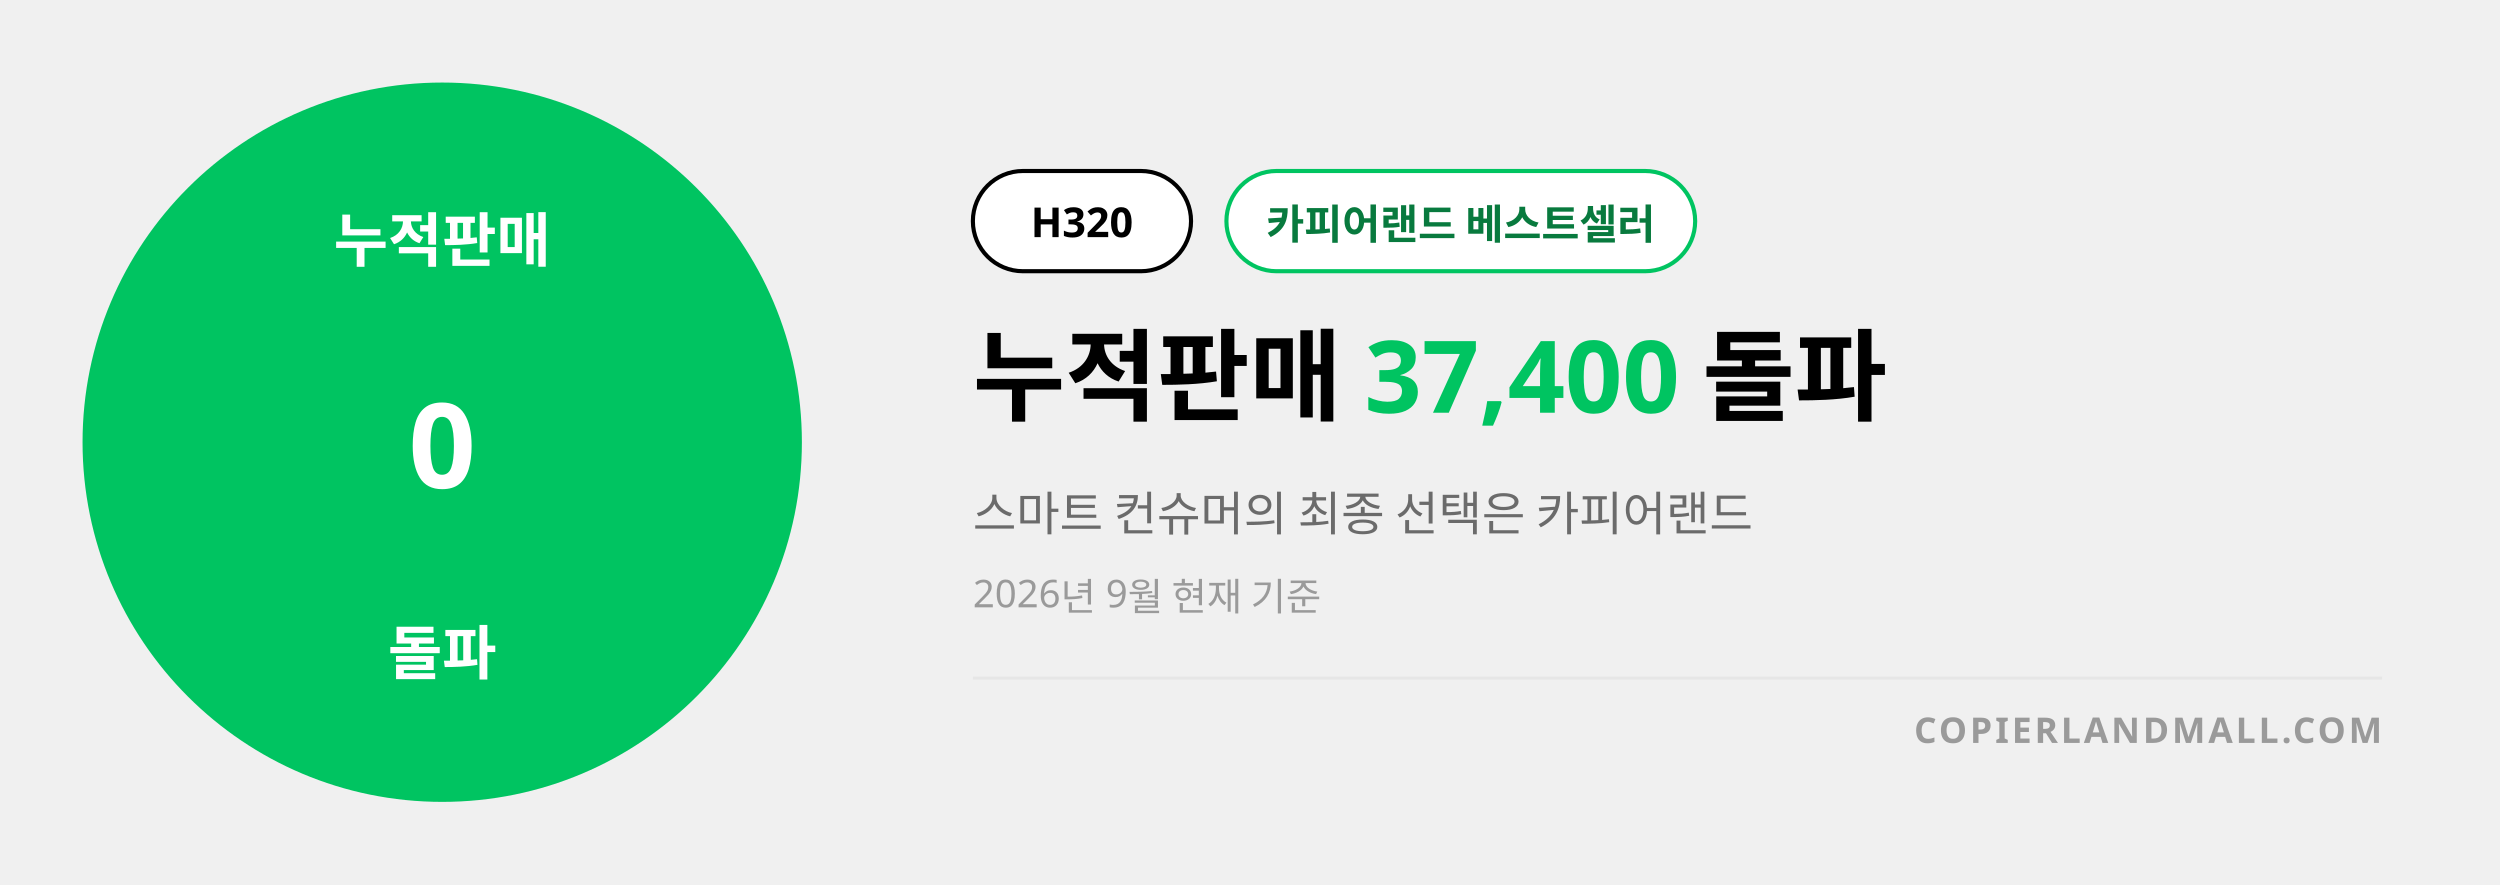
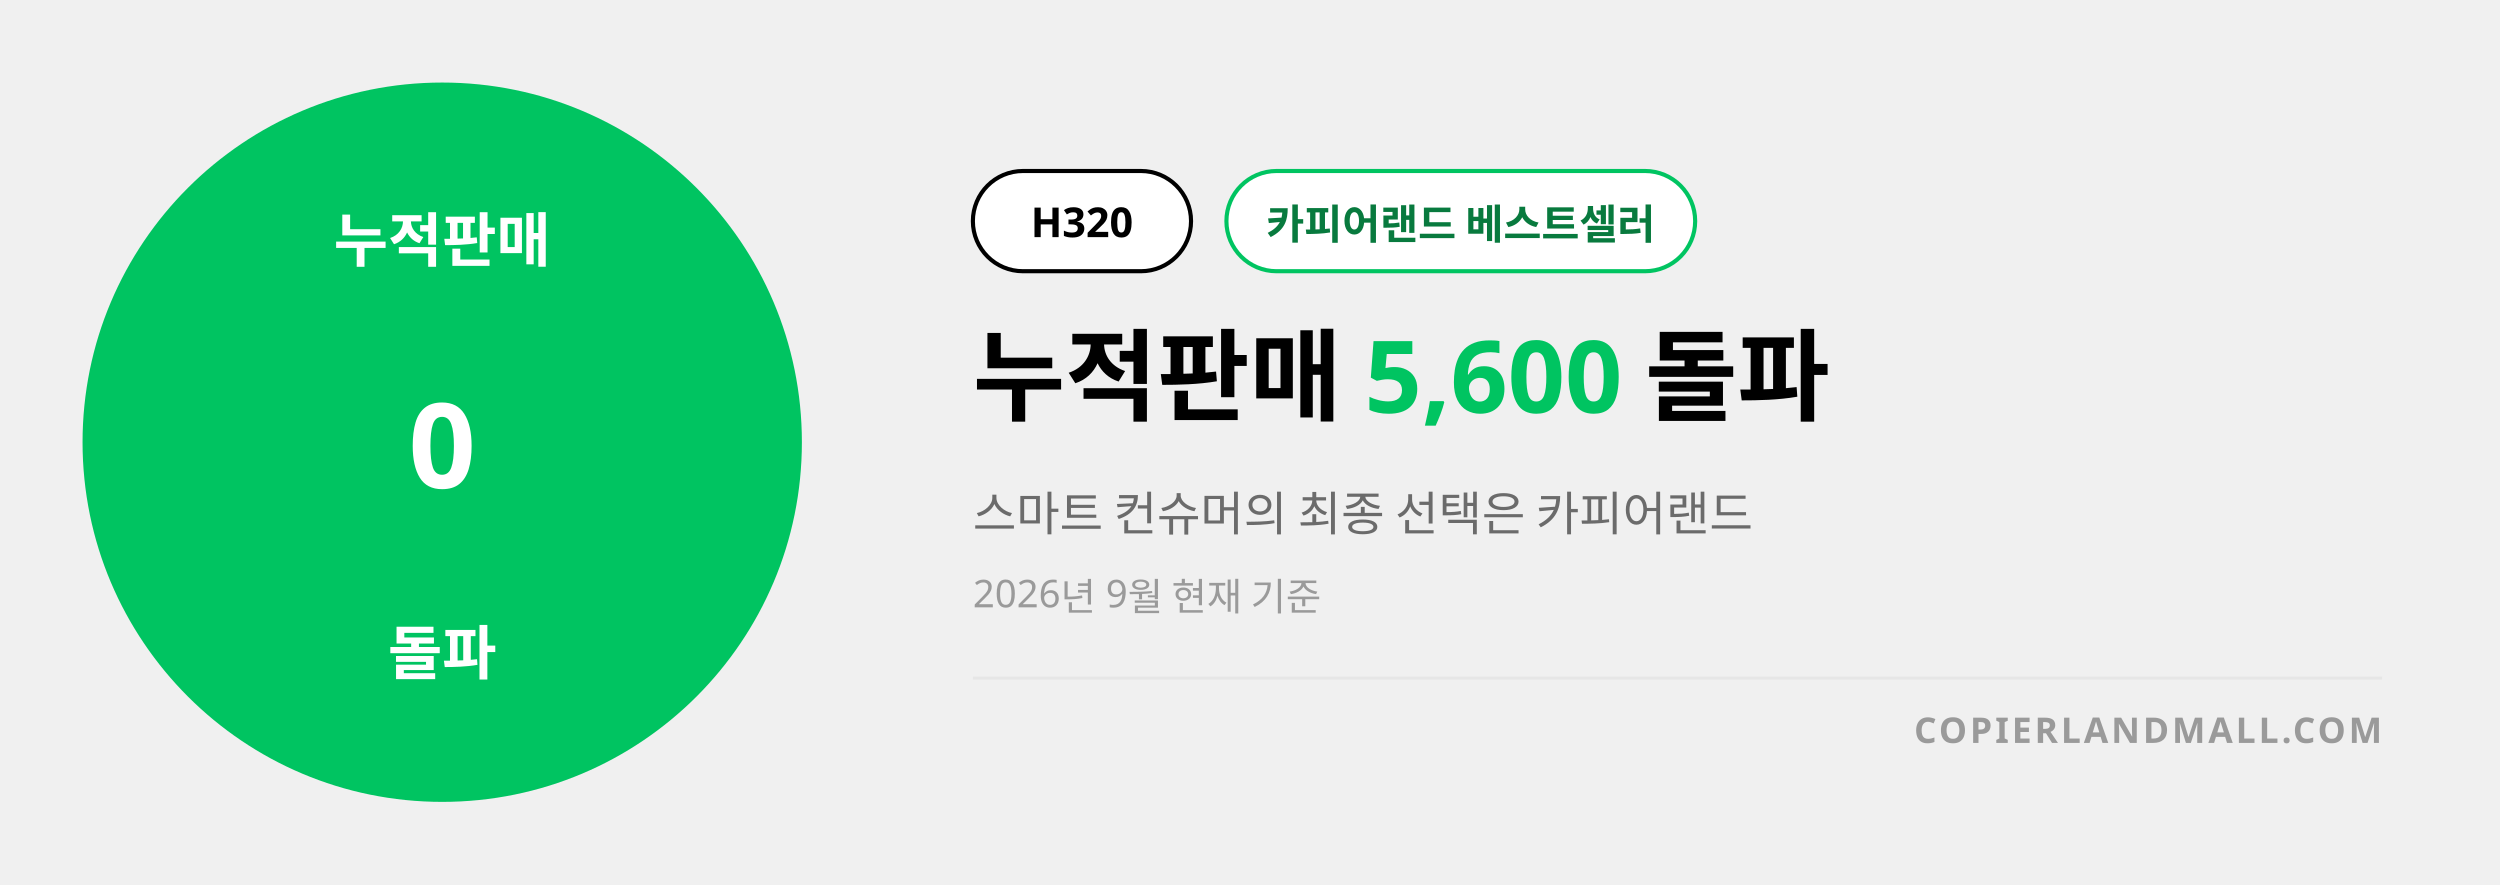
<svg xmlns="http://www.w3.org/2000/svg" width="848" height="300" viewBox="0 0 848 300" role="img">
  <defs>
    <clipPath id="reelClip">
      <rect x="0" y="120.0" width="848" height="60.0" />
    </clipPath>
    <style>
      .pc-reel { animation: pc-loop 6.0s infinite; }
      @keyframes pc-loop {
-         0% { transform: translateY(0); opacity: 1; animation-timing-function: steps(58, end); }
-         33.333% { transform: translateY(-3364.0px); opacity: 1; }
-         83.333% { transform: translateY(-3364.0px); opacity: 1; }
-         85.833% { transform: translateY(-3364.0px); opacity: 0; }
+         0% { transform: translateY(0); opacity: 1; animation-timing-function: steps(57, end); }
+         33.333% { transform: translateY(-3306.0px); opacity: 1; }
+         83.333% { transform: translateY(-3306.0px); opacity: 1; }
+         85.833% { transform: translateY(-3306.0px); opacity: 0; }
        85.883% { transform: translateY(0); opacity: 0; }
        88.333% { transform: translateY(0); opacity: 1; }
        100% { transform: translateY(0); opacity: 1; }
      }
    </style>
  </defs>
  <circle cx="150" cy="150" r="122" fill="#00C461" />
  <text x="150" y="80" text-anchor="middle" dominant-baseline="central" font-family="'Pretendard','Malgun Gothic','Apple SD Gothic Neo',sans-serif" font-weight="700" font-size="20" fill="#FFFFFF">누적판매</text>
  <g clip-path="url(#reelClip)">
    <g class="pc-reel">
      <text class="pc-frame" x="150" y="150.0" text-anchor="middle" dominant-baseline="central" font-family="'Pretendard','Malgun Gothic','Apple SD Gothic Neo',sans-serif" font-weight="800" font-size="40" fill="#FFFFFF">0</text>
-       <text class="pc-frame" x="150" y="208.0" text-anchor="middle" dominant-baseline="central" font-family="'Pretendard','Malgun Gothic','Apple SD Gothic Neo',sans-serif" font-weight="800" font-size="40" fill="#FFFFFF">1,870</text>
-       <text class="pc-frame" x="150" y="266.0" text-anchor="middle" dominant-baseline="central" font-family="'Pretendard','Malgun Gothic','Apple SD Gothic Neo',sans-serif" font-weight="800" font-size="40" fill="#FFFFFF">3,676</text>
-       <text class="pc-frame" x="150" y="324.0" text-anchor="middle" dominant-baseline="central" font-family="'Pretendard','Malgun Gothic','Apple SD Gothic Neo',sans-serif" font-weight="800" font-size="40" fill="#FFFFFF">5,420</text>
-       <text class="pc-frame" x="150" y="382.0" text-anchor="middle" dominant-baseline="central" font-family="'Pretendard','Malgun Gothic','Apple SD Gothic Neo',sans-serif" font-weight="800" font-size="40" fill="#FFFFFF">7,103</text>
-       <text class="pc-frame" x="150" y="440.0" text-anchor="middle" dominant-baseline="central" font-family="'Pretendard','Malgun Gothic','Apple SD Gothic Neo',sans-serif" font-weight="800" font-size="40" fill="#FFFFFF">8,725</text>
-       <text class="pc-frame" x="150" y="498.0" text-anchor="middle" dominant-baseline="central" font-family="'Pretendard','Malgun Gothic','Apple SD Gothic Neo',sans-serif" font-weight="800" font-size="40" fill="#FFFFFF">10,289</text>
-       <text class="pc-frame" x="150" y="556.0" text-anchor="middle" dominant-baseline="central" font-family="'Pretendard','Malgun Gothic','Apple SD Gothic Neo',sans-serif" font-weight="800" font-size="40" fill="#FFFFFF">11,795</text>
-       <text class="pc-frame" x="150" y="614.0" text-anchor="middle" dominant-baseline="central" font-family="'Pretendard','Malgun Gothic','Apple SD Gothic Neo',sans-serif" font-weight="800" font-size="40" fill="#FFFFFF">13,244</text>
-       <text class="pc-frame" x="150" y="672.0" text-anchor="middle" dominant-baseline="central" font-family="'Pretendard','Malgun Gothic','Apple SD Gothic Neo',sans-serif" font-weight="800" font-size="40" fill="#FFFFFF">14,637</text>
-       <text class="pc-frame" x="150" y="730.0" text-anchor="middle" dominant-baseline="central" font-family="'Pretendard','Malgun Gothic','Apple SD Gothic Neo',sans-serif" font-weight="800" font-size="40" fill="#FFFFFF">15,976</text>
-       <text class="pc-frame" x="150" y="788.0" text-anchor="middle" dominant-baseline="central" font-family="'Pretendard','Malgun Gothic','Apple SD Gothic Neo',sans-serif" font-weight="800" font-size="40" fill="#FFFFFF">17,261</text>
-       <text class="pc-frame" x="150" y="846.0" text-anchor="middle" dominant-baseline="central" font-family="'Pretendard','Malgun Gothic','Apple SD Gothic Neo',sans-serif" font-weight="800" font-size="40" fill="#FFFFFF">18,494</text>
-       <text class="pc-frame" x="150" y="904.0" text-anchor="middle" dominant-baseline="central" font-family="'Pretendard','Malgun Gothic','Apple SD Gothic Neo',sans-serif" font-weight="800" font-size="40" fill="#FFFFFF">19,675</text>
-       <text class="pc-frame" x="150" y="962.0" text-anchor="middle" dominant-baseline="central" font-family="'Pretendard','Malgun Gothic','Apple SD Gothic Neo',sans-serif" font-weight="800" font-size="40" fill="#FFFFFF">20,806</text>
-       <text class="pc-frame" x="150" y="1020.0" text-anchor="middle" dominant-baseline="central" font-family="'Pretendard','Malgun Gothic','Apple SD Gothic Neo',sans-serif" font-weight="800" font-size="40" fill="#FFFFFF">21,888</text>
-       <text class="pc-frame" x="150" y="1078.0" text-anchor="middle" dominant-baseline="central" font-family="'Pretendard','Malgun Gothic','Apple SD Gothic Neo',sans-serif" font-weight="800" font-size="40" fill="#FFFFFF">22,922</text>
-       <text class="pc-frame" x="150" y="1136.0" text-anchor="middle" dominant-baseline="central" font-family="'Pretendard','Malgun Gothic','Apple SD Gothic Neo',sans-serif" font-weight="800" font-size="40" fill="#FFFFFF">23,908</text>
-       <text class="pc-frame" x="150" y="1194.0" text-anchor="middle" dominant-baseline="central" font-family="'Pretendard','Malgun Gothic','Apple SD Gothic Neo',sans-serif" font-weight="800" font-size="40" fill="#FFFFFF">24,849</text>
-       <text class="pc-frame" x="150" y="1252.0" text-anchor="middle" dominant-baseline="central" font-family="'Pretendard','Malgun Gothic','Apple SD Gothic Neo',sans-serif" font-weight="800" font-size="40" fill="#FFFFFF">25,745</text>
-       <text class="pc-frame" x="150" y="1310.0" text-anchor="middle" dominant-baseline="central" font-family="'Pretendard','Malgun Gothic','Apple SD Gothic Neo',sans-serif" font-weight="800" font-size="40" fill="#FFFFFF">26,598</text>
-       <text class="pc-frame" x="150" y="1368.0" text-anchor="middle" dominant-baseline="central" font-family="'Pretendard','Malgun Gothic','Apple SD Gothic Neo',sans-serif" font-weight="800" font-size="40" fill="#FFFFFF">27,408</text>
-       <text class="pc-frame" x="150" y="1426.0" text-anchor="middle" dominant-baseline="central" font-family="'Pretendard','Malgun Gothic','Apple SD Gothic Neo',sans-serif" font-weight="800" font-size="40" fill="#FFFFFF">28,176</text>
-       <text class="pc-frame" x="150" y="1484.0" text-anchor="middle" dominant-baseline="central" font-family="'Pretendard','Malgun Gothic','Apple SD Gothic Neo',sans-serif" font-weight="800" font-size="40" fill="#FFFFFF">28,904</text>
-       <text class="pc-frame" x="150" y="1542.0" text-anchor="middle" dominant-baseline="central" font-family="'Pretendard','Malgun Gothic','Apple SD Gothic Neo',sans-serif" font-weight="800" font-size="40" fill="#FFFFFF">29,592</text>
-       <text class="pc-frame" x="150" y="1600.0" text-anchor="middle" dominant-baseline="central" font-family="'Pretendard','Malgun Gothic','Apple SD Gothic Neo',sans-serif" font-weight="800" font-size="40" fill="#FFFFFF">30,243</text>
-       <text class="pc-frame" x="150" y="1658.0" text-anchor="middle" dominant-baseline="central" font-family="'Pretendard','Malgun Gothic','Apple SD Gothic Neo',sans-serif" font-weight="800" font-size="40" fill="#FFFFFF">30,856</text>
-       <text class="pc-frame" x="150" y="1716.0" text-anchor="middle" dominant-baseline="central" font-family="'Pretendard','Malgun Gothic','Apple SD Gothic Neo',sans-serif" font-weight="800" font-size="40" fill="#FFFFFF">31,433</text>
-       <text class="pc-frame" x="150" y="1774.0" text-anchor="middle" dominant-baseline="central" font-family="'Pretendard','Malgun Gothic','Apple SD Gothic Neo',sans-serif" font-weight="800" font-size="40" fill="#FFFFFF">31,975</text>
-       <text class="pc-frame" x="150" y="1832.0" text-anchor="middle" dominant-baseline="central" font-family="'Pretendard','Malgun Gothic','Apple SD Gothic Neo',sans-serif" font-weight="800" font-size="40" fill="#FFFFFF">32,483</text>
-       <text class="pc-frame" x="150" y="1890.0" text-anchor="middle" dominant-baseline="central" font-family="'Pretendard','Malgun Gothic','Apple SD Gothic Neo',sans-serif" font-weight="800" font-size="40" fill="#FFFFFF">32,959</text>
-       <text class="pc-frame" x="150" y="1948.0" text-anchor="middle" dominant-baseline="central" font-family="'Pretendard','Malgun Gothic','Apple SD Gothic Neo',sans-serif" font-weight="800" font-size="40" fill="#FFFFFF">33,402</text>
-       <text class="pc-frame" x="150" y="2006.0" text-anchor="middle" dominant-baseline="central" font-family="'Pretendard','Malgun Gothic','Apple SD Gothic Neo',sans-serif" font-weight="800" font-size="40" fill="#FFFFFF">33,816</text>
-       <text class="pc-frame" x="150" y="2064.0" text-anchor="middle" dominant-baseline="central" font-family="'Pretendard','Malgun Gothic','Apple SD Gothic Neo',sans-serif" font-weight="800" font-size="40" fill="#FFFFFF">34,199</text>
-       <text class="pc-frame" x="150" y="2122.0" text-anchor="middle" dominant-baseline="central" font-family="'Pretendard','Malgun Gothic','Apple SD Gothic Neo',sans-serif" font-weight="800" font-size="40" fill="#FFFFFF">34,555</text>
-       <text class="pc-frame" x="150" y="2180.0" text-anchor="middle" dominant-baseline="central" font-family="'Pretendard','Malgun Gothic','Apple SD Gothic Neo',sans-serif" font-weight="800" font-size="40" fill="#FFFFFF">34,883</text>
-       <text class="pc-frame" x="150" y="2238.0" text-anchor="middle" dominant-baseline="central" font-family="'Pretendard','Malgun Gothic','Apple SD Gothic Neo',sans-serif" font-weight="800" font-size="40" fill="#FFFFFF">35,184</text>
-       <text class="pc-frame" x="150" y="2296.0" text-anchor="middle" dominant-baseline="central" font-family="'Pretendard','Malgun Gothic','Apple SD Gothic Neo',sans-serif" font-weight="800" font-size="40" fill="#FFFFFF">35,461</text>
-       <text class="pc-frame" x="150" y="2354.0" text-anchor="middle" dominant-baseline="central" font-family="'Pretendard','Malgun Gothic','Apple SD Gothic Neo',sans-serif" font-weight="800" font-size="40" fill="#FFFFFF">35,714</text>
-       <text class="pc-frame" x="150" y="2412.0" text-anchor="middle" dominant-baseline="central" font-family="'Pretendard','Malgun Gothic','Apple SD Gothic Neo',sans-serif" font-weight="800" font-size="40" fill="#FFFFFF">35,943</text>
-       <text class="pc-frame" x="150" y="2470.0" text-anchor="middle" dominant-baseline="central" font-family="'Pretendard','Malgun Gothic','Apple SD Gothic Neo',sans-serif" font-weight="800" font-size="40" fill="#FFFFFF">36,151</text>
-       <text class="pc-frame" x="150" y="2528.0" text-anchor="middle" dominant-baseline="central" font-family="'Pretendard','Malgun Gothic','Apple SD Gothic Neo',sans-serif" font-weight="800" font-size="40" fill="#FFFFFF">36,338</text>
-       <text class="pc-frame" x="150" y="2586.0" text-anchor="middle" dominant-baseline="central" font-family="'Pretendard','Malgun Gothic','Apple SD Gothic Neo',sans-serif" font-weight="800" font-size="40" fill="#FFFFFF">36,505</text>
-       <text class="pc-frame" x="150" y="2644.0" text-anchor="middle" dominant-baseline="central" font-family="'Pretendard','Malgun Gothic','Apple SD Gothic Neo',sans-serif" font-weight="800" font-size="40" fill="#FFFFFF">36,654</text>
-       <text class="pc-frame" x="150" y="2702.0" text-anchor="middle" dominant-baseline="central" font-family="'Pretendard','Malgun Gothic','Apple SD Gothic Neo',sans-serif" font-weight="800" font-size="40" fill="#FFFFFF">36,785</text>
-       <text class="pc-frame" x="150" y="2760.0" text-anchor="middle" dominant-baseline="central" font-family="'Pretendard','Malgun Gothic','Apple SD Gothic Neo',sans-serif" font-weight="800" font-size="40" fill="#FFFFFF">36,900</text>
-       <text class="pc-frame" x="150" y="2818.0" text-anchor="middle" dominant-baseline="central" font-family="'Pretendard','Malgun Gothic','Apple SD Gothic Neo',sans-serif" font-weight="800" font-size="40" fill="#FFFFFF">37,000</text>
-       <text class="pc-frame" x="150" y="2876.0" text-anchor="middle" dominant-baseline="central" font-family="'Pretendard','Malgun Gothic','Apple SD Gothic Neo',sans-serif" font-weight="800" font-size="40" fill="#FFFFFF">37,085</text>
-       <text class="pc-frame" x="150" y="2934.0" text-anchor="middle" dominant-baseline="central" font-family="'Pretendard','Malgun Gothic','Apple SD Gothic Neo',sans-serif" font-weight="800" font-size="40" fill="#FFFFFF">37,158</text>
-       <text class="pc-frame" x="150" y="2992.0" text-anchor="middle" dominant-baseline="central" font-family="'Pretendard','Malgun Gothic','Apple SD Gothic Neo',sans-serif" font-weight="800" font-size="40" fill="#FFFFFF">37,218</text>
-       <text class="pc-frame" x="150" y="3050.0" text-anchor="middle" dominant-baseline="central" font-family="'Pretendard','Malgun Gothic','Apple SD Gothic Neo',sans-serif" font-weight="800" font-size="40" fill="#FFFFFF">37,267</text>
-       <text class="pc-frame" x="150" y="3108.0" text-anchor="middle" dominant-baseline="central" font-family="'Pretendard','Malgun Gothic','Apple SD Gothic Neo',sans-serif" font-weight="800" font-size="40" fill="#FFFFFF">37,307</text>
-       <text class="pc-frame" x="150" y="3166.0" text-anchor="middle" dominant-baseline="central" font-family="'Pretendard','Malgun Gothic','Apple SD Gothic Neo',sans-serif" font-weight="800" font-size="40" fill="#FFFFFF">37,338</text>
-       <text class="pc-frame" x="150" y="3224.0" text-anchor="middle" dominant-baseline="central" font-family="'Pretendard','Malgun Gothic','Apple SD Gothic Neo',sans-serif" font-weight="800" font-size="40" fill="#FFFFFF">37,361</text>
-       <text class="pc-frame" x="150" y="3282.0" text-anchor="middle" dominant-baseline="central" font-family="'Pretendard','Malgun Gothic','Apple SD Gothic Neo',sans-serif" font-weight="800" font-size="40" fill="#FFFFFF">37,377</text>
-       <text class="pc-frame" x="150" y="3340.0" text-anchor="middle" dominant-baseline="central" font-family="'Pretendard','Malgun Gothic','Apple SD Gothic Neo',sans-serif" font-weight="800" font-size="40" fill="#FFFFFF">37,388</text>
-       <text class="pc-frame" x="150" y="3398.0" text-anchor="middle" dominant-baseline="central" font-family="'Pretendard','Malgun Gothic','Apple SD Gothic Neo',sans-serif" font-weight="800" font-size="40" fill="#FFFFFF">37,395</text>
-       <text class="pc-frame" x="150" y="3456.0" text-anchor="middle" dominant-baseline="central" font-family="'Pretendard','Malgun Gothic','Apple SD Gothic Neo',sans-serif" font-weight="800" font-size="40" fill="#FFFFFF">37,399</text>
-       <text class="pc-frame" x="150" y="3514.0" text-anchor="middle" dominant-baseline="central" font-family="'Pretendard','Malgun Gothic','Apple SD Gothic Neo',sans-serif" font-weight="800" font-size="40" fill="#FFFFFF">37,400</text>
+       <text class="pc-frame" x="150" y="208.0" text-anchor="middle" dominant-baseline="central" font-family="'Pretendard','Malgun Gothic','Apple SD Gothic Neo',sans-serif" font-weight="800" font-size="40" fill="#FFFFFF">280</text>
+       <text class="pc-frame" x="150" y="266.0" text-anchor="middle" dominant-baseline="central" font-family="'Pretendard','Malgun Gothic','Apple SD Gothic Neo',sans-serif" font-weight="800" font-size="40" fill="#FFFFFF">550</text>
+       <text class="pc-frame" x="150" y="324.0" text-anchor="middle" dominant-baseline="central" font-family="'Pretendard','Malgun Gothic','Apple SD Gothic Neo',sans-serif" font-weight="800" font-size="40" fill="#FFFFFF">812</text>
+       <text class="pc-frame" x="150" y="382.0" text-anchor="middle" dominant-baseline="central" font-family="'Pretendard','Malgun Gothic','Apple SD Gothic Neo',sans-serif" font-weight="800" font-size="40" fill="#FFFFFF">1,064</text>
+       <text class="pc-frame" x="150" y="440.0" text-anchor="middle" dominant-baseline="central" font-family="'Pretendard','Malgun Gothic','Apple SD Gothic Neo',sans-serif" font-weight="800" font-size="40" fill="#FFFFFF">1,306</text>
+       <text class="pc-frame" x="150" y="498.0" text-anchor="middle" dominant-baseline="central" font-family="'Pretendard','Malgun Gothic','Apple SD Gothic Neo',sans-serif" font-weight="800" font-size="40" fill="#FFFFFF">1,541</text>
+       <text class="pc-frame" x="150" y="556.0" text-anchor="middle" dominant-baseline="central" font-family="'Pretendard','Malgun Gothic','Apple SD Gothic Neo',sans-serif" font-weight="800" font-size="40" fill="#FFFFFF">1,766</text>
+       <text class="pc-frame" x="150" y="614.0" text-anchor="middle" dominant-baseline="central" font-family="'Pretendard','Malgun Gothic','Apple SD Gothic Neo',sans-serif" font-weight="800" font-size="40" fill="#FFFFFF">1,983</text>
+       <text class="pc-frame" x="150" y="672.0" text-anchor="middle" dominant-baseline="central" font-family="'Pretendard','Malgun Gothic','Apple SD Gothic Neo',sans-serif" font-weight="800" font-size="40" fill="#FFFFFF">2,192</text>
+       <text class="pc-frame" x="150" y="730.0" text-anchor="middle" dominant-baseline="central" font-family="'Pretendard','Malgun Gothic','Apple SD Gothic Neo',sans-serif" font-weight="800" font-size="40" fill="#FFFFFF">2,392</text>
+       <text class="pc-frame" x="150" y="788.0" text-anchor="middle" dominant-baseline="central" font-family="'Pretendard','Malgun Gothic','Apple SD Gothic Neo',sans-serif" font-weight="800" font-size="40" fill="#FFFFFF">2,585</text>
+       <text class="pc-frame" x="150" y="846.0" text-anchor="middle" dominant-baseline="central" font-family="'Pretendard','Malgun Gothic','Apple SD Gothic Neo',sans-serif" font-weight="800" font-size="40" fill="#FFFFFF">2,769</text>
+       <text class="pc-frame" x="150" y="904.0" text-anchor="middle" dominant-baseline="central" font-family="'Pretendard','Malgun Gothic','Apple SD Gothic Neo',sans-serif" font-weight="800" font-size="40" fill="#FFFFFF">2,946</text>
+       <text class="pc-frame" x="150" y="962.0" text-anchor="middle" dominant-baseline="central" font-family="'Pretendard','Malgun Gothic','Apple SD Gothic Neo',sans-serif" font-weight="800" font-size="40" fill="#FFFFFF">3,115</text>
+       <text class="pc-frame" x="150" y="1020.0" text-anchor="middle" dominant-baseline="central" font-family="'Pretendard','Malgun Gothic','Apple SD Gothic Neo',sans-serif" font-weight="800" font-size="40" fill="#FFFFFF">3,277</text>
+       <text class="pc-frame" x="150" y="1078.0" text-anchor="middle" dominant-baseline="central" font-family="'Pretendard','Malgun Gothic','Apple SD Gothic Neo',sans-serif" font-weight="800" font-size="40" fill="#FFFFFF">3,432</text>
+       <text class="pc-frame" x="150" y="1136.0" text-anchor="middle" dominant-baseline="central" font-family="'Pretendard','Malgun Gothic','Apple SD Gothic Neo',sans-serif" font-weight="800" font-size="40" fill="#FFFFFF">3,580</text>
+       <text class="pc-frame" x="150" y="1194.0" text-anchor="middle" dominant-baseline="central" font-family="'Pretendard','Malgun Gothic','Apple SD Gothic Neo',sans-serif" font-weight="800" font-size="40" fill="#FFFFFF">3,721</text>
+       <text class="pc-frame" x="150" y="1252.0" text-anchor="middle" dominant-baseline="central" font-family="'Pretendard','Malgun Gothic','Apple SD Gothic Neo',sans-serif" font-weight="800" font-size="40" fill="#FFFFFF">3,855</text>
+       <text class="pc-frame" x="150" y="1310.0" text-anchor="middle" dominant-baseline="central" font-family="'Pretendard','Malgun Gothic','Apple SD Gothic Neo',sans-serif" font-weight="800" font-size="40" fill="#FFFFFF">3,983</text>
+       <text class="pc-frame" x="150" y="1368.0" text-anchor="middle" dominant-baseline="central" font-family="'Pretendard','Malgun Gothic','Apple SD Gothic Neo',sans-serif" font-weight="800" font-size="40" fill="#FFFFFF">4,104</text>
+       <text class="pc-frame" x="150" y="1426.0" text-anchor="middle" dominant-baseline="central" font-family="'Pretendard','Malgun Gothic','Apple SD Gothic Neo',sans-serif" font-weight="800" font-size="40" fill="#FFFFFF">4,219</text>
+       <text class="pc-frame" x="150" y="1484.0" text-anchor="middle" dominant-baseline="central" font-family="'Pretendard','Malgun Gothic','Apple SD Gothic Neo',sans-serif" font-weight="800" font-size="40" fill="#FFFFFF">4,328</text>
+       <text class="pc-frame" x="150" y="1542.0" text-anchor="middle" dominant-baseline="central" font-family="'Pretendard','Malgun Gothic','Apple SD Gothic Neo',sans-serif" font-weight="800" font-size="40" fill="#FFFFFF">4,431</text>
+       <text class="pc-frame" x="150" y="1600.0" text-anchor="middle" dominant-baseline="central" font-family="'Pretendard','Malgun Gothic','Apple SD Gothic Neo',sans-serif" font-weight="800" font-size="40" fill="#FFFFFF">4,528</text>
+       <text class="pc-frame" x="150" y="1658.0" text-anchor="middle" dominant-baseline="central" font-family="'Pretendard','Malgun Gothic','Apple SD Gothic Neo',sans-serif" font-weight="800" font-size="40" fill="#FFFFFF">4,620</text>
+       <text class="pc-frame" x="150" y="1716.0" text-anchor="middle" dominant-baseline="central" font-family="'Pretendard','Malgun Gothic','Apple SD Gothic Neo',sans-serif" font-weight="800" font-size="40" fill="#FFFFFF">4,707</text>
+       <text class="pc-frame" x="150" y="1774.0" text-anchor="middle" dominant-baseline="central" font-family="'Pretendard','Malgun Gothic','Apple SD Gothic Neo',sans-serif" font-weight="800" font-size="40" fill="#FFFFFF">4,788</text>
+       <text class="pc-frame" x="150" y="1832.0" text-anchor="middle" dominant-baseline="central" font-family="'Pretendard','Malgun Gothic','Apple SD Gothic Neo',sans-serif" font-weight="800" font-size="40" fill="#FFFFFF">4,864</text>
+       <text class="pc-frame" x="150" y="1890.0" text-anchor="middle" dominant-baseline="central" font-family="'Pretendard','Malgun Gothic','Apple SD Gothic Neo',sans-serif" font-weight="800" font-size="40" fill="#FFFFFF">4,935</text>
+       <text class="pc-frame" x="150" y="1948.0" text-anchor="middle" dominant-baseline="central" font-family="'Pretendard','Malgun Gothic','Apple SD Gothic Neo',sans-serif" font-weight="800" font-size="40" fill="#FFFFFF">5,001</text>
+       <text class="pc-frame" x="150" y="2006.0" text-anchor="middle" dominant-baseline="central" font-family="'Pretendard','Malgun Gothic','Apple SD Gothic Neo',sans-serif" font-weight="800" font-size="40" fill="#FFFFFF">5,063</text>
+       <text class="pc-frame" x="150" y="2064.0" text-anchor="middle" dominant-baseline="central" font-family="'Pretendard','Malgun Gothic','Apple SD Gothic Neo',sans-serif" font-weight="800" font-size="40" fill="#FFFFFF">5,121</text>
+       <text class="pc-frame" x="150" y="2122.0" text-anchor="middle" dominant-baseline="central" font-family="'Pretendard','Malgun Gothic','Apple SD Gothic Neo',sans-serif" font-weight="800" font-size="40" fill="#FFFFFF">5,174</text>
+       <text class="pc-frame" x="150" y="2180.0" text-anchor="middle" dominant-baseline="central" font-family="'Pretendard','Malgun Gothic','Apple SD Gothic Neo',sans-serif" font-weight="800" font-size="40" fill="#FFFFFF">5,223</text>
+       <text class="pc-frame" x="150" y="2238.0" text-anchor="middle" dominant-baseline="central" font-family="'Pretendard','Malgun Gothic','Apple SD Gothic Neo',sans-serif" font-weight="800" font-size="40" fill="#FFFFFF">5,268</text>
+       <text class="pc-frame" x="150" y="2296.0" text-anchor="middle" dominant-baseline="central" font-family="'Pretendard','Malgun Gothic','Apple SD Gothic Neo',sans-serif" font-weight="800" font-size="40" fill="#FFFFFF">5,310</text>
+       <text class="pc-frame" x="150" y="2354.0" text-anchor="middle" dominant-baseline="central" font-family="'Pretendard','Malgun Gothic','Apple SD Gothic Neo',sans-serif" font-weight="800" font-size="40" fill="#FFFFFF">5,347</text>
+       <text class="pc-frame" x="150" y="2412.0" text-anchor="middle" dominant-baseline="central" font-family="'Pretendard','Malgun Gothic','Apple SD Gothic Neo',sans-serif" font-weight="800" font-size="40" fill="#FFFFFF">5,382</text>
+       <text class="pc-frame" x="150" y="2470.0" text-anchor="middle" dominant-baseline="central" font-family="'Pretendard','Malgun Gothic','Apple SD Gothic Neo',sans-serif" font-weight="800" font-size="40" fill="#FFFFFF">5,413</text>
+       <text class="pc-frame" x="150" y="2528.0" text-anchor="middle" dominant-baseline="central" font-family="'Pretendard','Malgun Gothic','Apple SD Gothic Neo',sans-serif" font-weight="800" font-size="40" fill="#FFFFFF">5,441</text>
+       <text class="pc-frame" x="150" y="2586.0" text-anchor="middle" dominant-baseline="central" font-family="'Pretendard','Malgun Gothic','Apple SD Gothic Neo',sans-serif" font-weight="800" font-size="40" fill="#FFFFFF">5,466</text>
+       <text class="pc-frame" x="150" y="2644.0" text-anchor="middle" dominant-baseline="central" font-family="'Pretendard','Malgun Gothic','Apple SD Gothic Neo',sans-serif" font-weight="800" font-size="40" fill="#FFFFFF">5,488</text>
+       <text class="pc-frame" x="150" y="2702.0" text-anchor="middle" dominant-baseline="central" font-family="'Pretendard','Malgun Gothic','Apple SD Gothic Neo',sans-serif" font-weight="800" font-size="40" fill="#FFFFFF">5,508</text>
+       <text class="pc-frame" x="150" y="2760.0" text-anchor="middle" dominant-baseline="central" font-family="'Pretendard','Malgun Gothic','Apple SD Gothic Neo',sans-serif" font-weight="800" font-size="40" fill="#FFFFFF">5,525</text>
+       <text class="pc-frame" x="150" y="2818.0" text-anchor="middle" dominant-baseline="central" font-family="'Pretendard','Malgun Gothic','Apple SD Gothic Neo',sans-serif" font-weight="800" font-size="40" fill="#FFFFFF">5,540</text>
+       <text class="pc-frame" x="150" y="2876.0" text-anchor="middle" dominant-baseline="central" font-family="'Pretendard','Malgun Gothic','Apple SD Gothic Neo',sans-serif" font-weight="800" font-size="40" fill="#FFFFFF">5,553</text>
+       <text class="pc-frame" x="150" y="2934.0" text-anchor="middle" dominant-baseline="central" font-family="'Pretendard','Malgun Gothic','Apple SD Gothic Neo',sans-serif" font-weight="800" font-size="40" fill="#FFFFFF">5,564</text>
+       <text class="pc-frame" x="150" y="2992.0" text-anchor="middle" dominant-baseline="central" font-family="'Pretendard','Malgun Gothic','Apple SD Gothic Neo',sans-serif" font-weight="800" font-size="40" fill="#FFFFFF">5,573</text>
+       <text class="pc-frame" x="150" y="3050.0" text-anchor="middle" dominant-baseline="central" font-family="'Pretendard','Malgun Gothic','Apple SD Gothic Neo',sans-serif" font-weight="800" font-size="40" fill="#FFFFFF">5,580</text>
+       <text class="pc-frame" x="150" y="3108.0" text-anchor="middle" dominant-baseline="central" font-family="'Pretendard','Malgun Gothic','Apple SD Gothic Neo',sans-serif" font-weight="800" font-size="40" fill="#FFFFFF">5,586</text>
+       <text class="pc-frame" x="150" y="3166.0" text-anchor="middle" dominant-baseline="central" font-family="'Pretendard','Malgun Gothic','Apple SD Gothic Neo',sans-serif" font-weight="800" font-size="40" fill="#FFFFFF">5,591</text>
+       <text class="pc-frame" x="150" y="3224.0" text-anchor="middle" dominant-baseline="central" font-family="'Pretendard','Malgun Gothic','Apple SD Gothic Neo',sans-serif" font-weight="800" font-size="40" fill="#FFFFFF">5,594</text>
+       <text class="pc-frame" x="150" y="3282.0" text-anchor="middle" dominant-baseline="central" font-family="'Pretendard','Malgun Gothic','Apple SD Gothic Neo',sans-serif" font-weight="800" font-size="40" fill="#FFFFFF">5,597</text>
+       <text class="pc-frame" x="150" y="3340.0" text-anchor="middle" dominant-baseline="central" font-family="'Pretendard','Malgun Gothic','Apple SD Gothic Neo',sans-serif" font-weight="800" font-size="40" fill="#FFFFFF">5,598</text>
+       <text class="pc-frame" x="150" y="3398.0" text-anchor="middle" dominant-baseline="central" font-family="'Pretendard','Malgun Gothic','Apple SD Gothic Neo',sans-serif" font-weight="800" font-size="40" fill="#FFFFFF">5,599</text>
+       <text class="pc-frame" x="150" y="3456.0" text-anchor="middle" dominant-baseline="central" font-family="'Pretendard','Malgun Gothic','Apple SD Gothic Neo',sans-serif" font-weight="800" font-size="40" fill="#FFFFFF">5,600</text>
    </g>
  </g>
  <text x="150" y="220" text-anchor="middle" dominant-baseline="central" font-family="'Pretendard','Malgun Gothic','Apple SD Gothic Neo',sans-serif" font-weight="700" font-size="20" fill="#FFFFFF">돌파</text>
  <rect x="330" y="58" width="74" height="34" rx="17.0" fill="#FFFFFF" stroke="#000000" stroke-width="1.4" />
  <text x="367.0" y="75.0" text-anchor="middle" dominant-baseline="central" font-family="'Pretendard','Malgun Gothic','Apple SD Gothic Neo',sans-serif" font-weight="700" font-size="14" fill="#000000">H320</text>
  <rect x="416" y="58" width="159" height="34" rx="17.0" fill="#FFFFFF" stroke="#00C461" stroke-width="1.4" />
  <text x="495.5" y="75.0" text-anchor="middle" dominant-baseline="central" font-family="'Pretendard','Malgun Gothic','Apple SD Gothic Neo',sans-serif" font-weight="700" font-size="14" fill="#087A3E">카피어랜드 베스트셀러</text>
-   <text x="330" y="140" font-family="'Pretendard','Malgun Gothic','Apple SD Gothic Neo',sans-serif" font-weight="800" font-size="34" fill="#000000">누적판매 <tspan fill="#00C461">37,400</tspan> 돌파</text>
+   <text x="330" y="140" font-family="'Pretendard','Malgun Gothic','Apple SD Gothic Neo',sans-serif" font-weight="800" font-size="34" fill="#000000">누적판매 <tspan fill="#00C461">5,600</tspan> 돌파</text>
  <text x="330" y="180" font-family="'Pretendard','Malgun Gothic','Apple SD Gothic Neo',sans-serif" font-weight="500" font-size="16" fill="#6B6B6B">스마트 컨슈머의 최종 선택은 카피어랜드</text>
  <text x="330" y="206" font-family="'Pretendard','Malgun Gothic','Apple SD Gothic Neo',sans-serif" font-weight="400" font-size="13" fill="#9A9A9A">2026년 9월 현재 기준</text>
  <line x1="330" y1="230" x2="808" y2="230" stroke="#E6E6E6" stroke-width="1" />
  <text x="808" y="252" text-anchor="end" font-family="'Pretendard','Malgun Gothic','Apple SD Gothic Neo',sans-serif" font-weight="600" font-size="12" letter-spacing="1" fill="#9A9A9A">COPIERLANDMALL.COM</text>
</svg>
